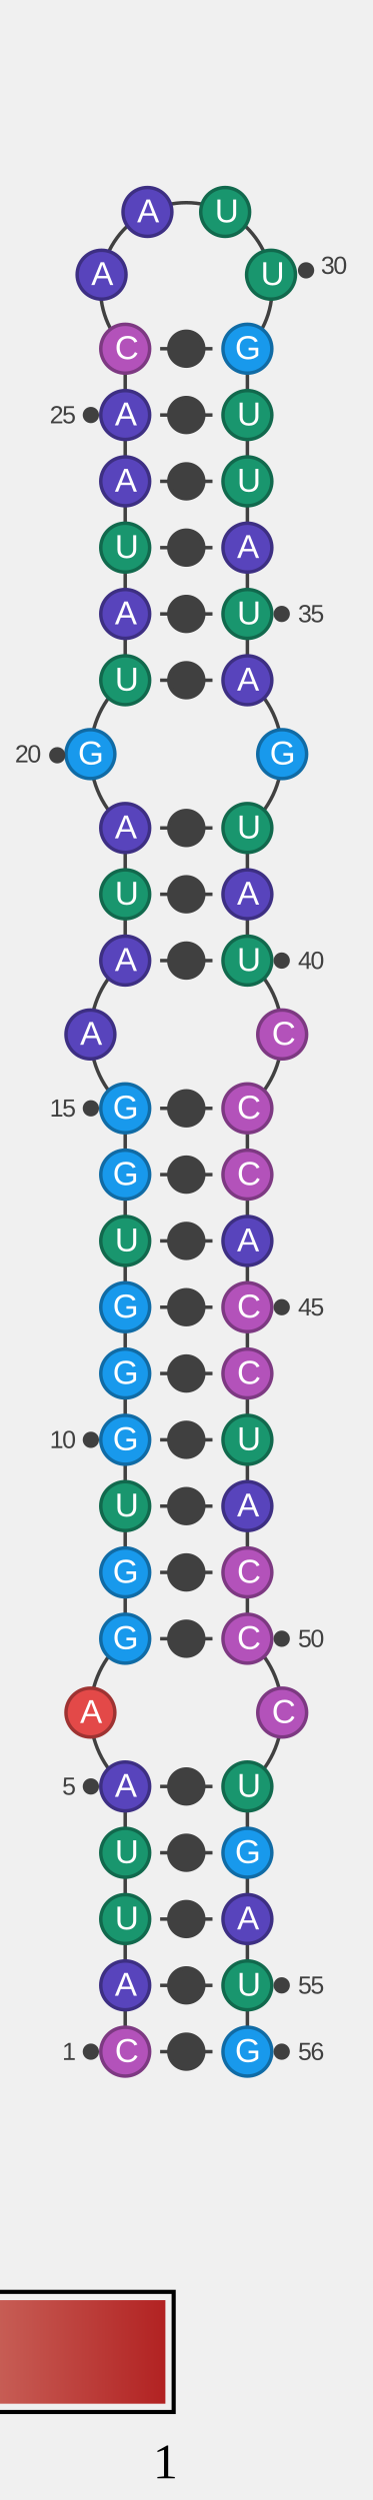
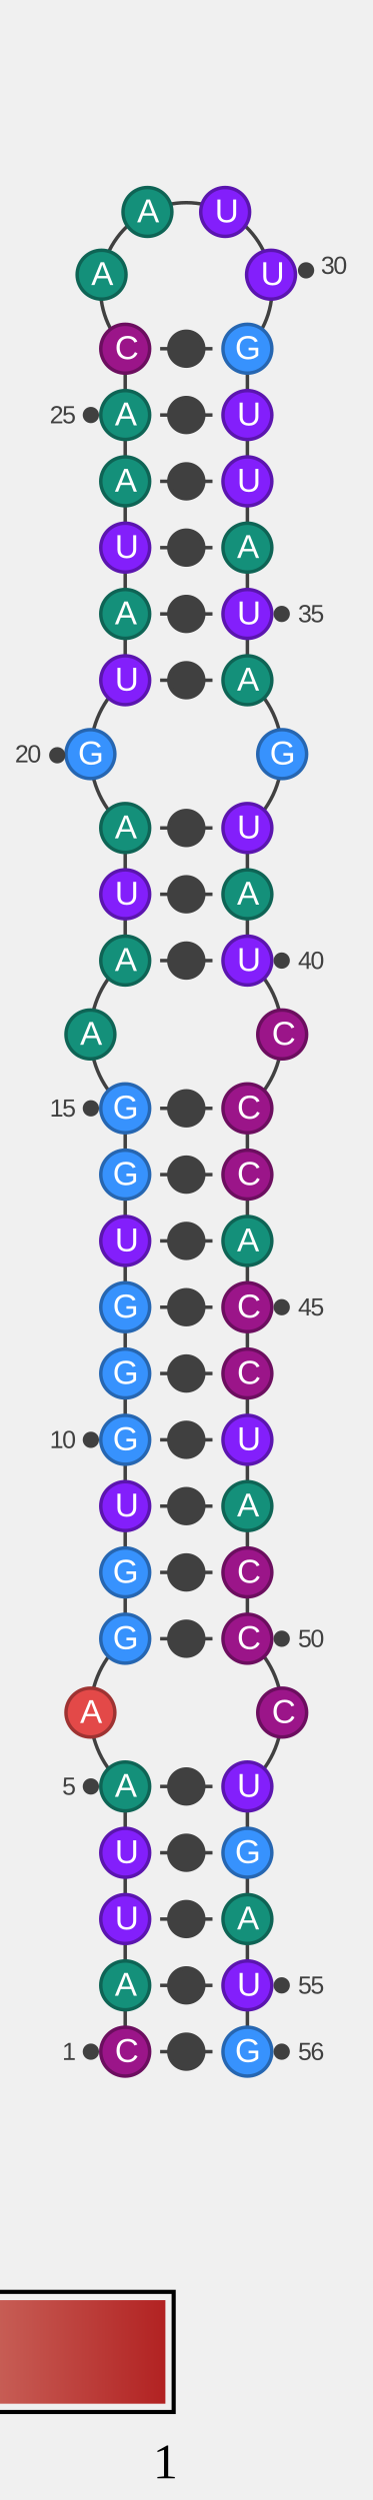
<svg xmlns="http://www.w3.org/2000/svg" width="89.905" height="603.215" viewBox="0 0 89.905 603.215">
  <path d="M 30.211 431.222 A 23.135 23.135 180 0 1 21.817 413.392" stroke="#404040" stroke-width="0.842" fill="none" />
  <path d="M 21.817 413.392 A 23.135 23.135 129.582 0 1 30.211 395.561" stroke="#404040" stroke-width="0.842" fill="none" />
  <path d="M 59.693 395.561 A 23.135 23.135 50.418 0 1 68.087 413.392" stroke="#404040" stroke-width="0.842" fill="none" />
  <path d="M 68.087 413.392 A 23.135 23.135 309.582 0 1 59.693 431.222" stroke="#404040" stroke-width="0.842" fill="none" />
  <g>
    <circle cx="21.817" cy="413.392" r="5.896" stroke="#9e3332" stroke-width="0.842" fill="#e34948" />
    <text x="19.317" y="415.892" style="fill:#ffffff;font-family:Arial;font-size:8;">A</text>
  </g>
  <g>
-     <circle cx="68.087" cy="413.392" r="5.896" stroke="#7d3982" stroke-width="0.842" fill="#b352ba" />
+     <circle cx="68.087" cy="413.392" r="5.896" stroke="#6c0e5f" stroke-width="0.842" fill="#9b1589" />
    <text x="65.587" y="415.892" style="fill:#ffffff;font-family:Arial;font-size:8;">C</text>
  </g>
  <path d="M 30.211 267.525 A 23.135 23.135 180 0 1 21.817 249.695" stroke="#404040" stroke-width="0.842" fill="none" />
  <path d="M 21.817 249.695 A 23.135 23.135 129.582 0 1 30.211 231.864" stroke="#404040" stroke-width="0.842" fill="none" />
  <path d="M 59.693 231.864 A 23.135 23.135 50.418 0 1 68.087 249.695" stroke="#404040" stroke-width="0.842" fill="none" />
  <path d="M 68.087 249.695 A 23.135 23.135 309.582 0 1 59.693 267.525" stroke="#404040" stroke-width="0.842" fill="none" />
  <g>
-     <circle cx="21.817" cy="249.695" r="5.896" stroke="#3d2f83" stroke-width="0.842" fill="#5844bc" />
+     <circle cx="21.817" cy="249.695" r="5.896" stroke="#0e6455" stroke-width="0.842" fill="#14907a" />
    <text x="19.317" y="252.195" style="fill:#ffffff;font-family:Arial;font-size:8;">A</text>
  </g>
  <g>
-     <circle cx="68.087" cy="249.695" r="5.896" stroke="#7d3982" stroke-width="0.842" fill="#b352ba" />
+     <circle cx="68.087" cy="249.695" r="5.896" stroke="#6c0e5f" stroke-width="0.842" fill="#9b1589" />
    <text x="65.587" y="252.195" style="fill:#ffffff;font-family:Arial;font-size:8;">C</text>
  </g>
  <path d="M 30.211 199.855 A 23.135 23.135 180 0 1 21.817 182.025" stroke="#404040" stroke-width="0.842" fill="none" />
  <path d="M 21.817 182.025 A 23.135 23.135 129.582 0 1 30.211 164.194" stroke="#404040" stroke-width="0.842" fill="none" />
  <path d="M 59.693 164.194 A 23.135 23.135 50.418 0 1 68.087 182.025" stroke="#404040" stroke-width="0.842" fill="none" />
  <path d="M 68.087 182.025 A 23.135 23.135 309.582 0 1 59.693 199.855" stroke="#404040" stroke-width="0.842" fill="none" />
  <g>
-     <circle cx="21.817" cy="182.025" r="5.896" stroke="#106ba5" stroke-width="0.842" fill="#1899ec" />
+     <circle cx="21.817" cy="182.025" r="5.896" stroke="#2666b1" stroke-width="0.842" fill="#3792fd" />
    <text x="18.817" y="184.525" style="fill:#ffffff;font-family:Arial;font-size:8;">G</text>
  </g>
  <g>
    <text x="6.603" y="184.025" style="fill:#404040;font-family:Arial;font-size:6;">0</text>
  </g>
  <g>
    <text x="3.603" y="184.025" style="fill:#404040;font-family:Arial;font-size:6;">2</text>
  </g>
  <g>
    <circle cx="13.815" cy="182.305" r="1.965" stroke-width="0.0" fill="#404040" />
  </g>
  <g>
-     <circle cx="68.087" cy="182.025" r="5.896" stroke="#106ba5" stroke-width="0.842" fill="#1899ec" />
+     <circle cx="68.087" cy="182.025" r="5.896" stroke="#2666b1" stroke-width="0.842" fill="#3792fd" />
    <text x="65.087" y="184.525" style="fill:#ffffff;font-family:Arial;font-size:8;">G</text>
  </g>
  <path d="M 30.211 84.172 A 20.709 20.709 170.771 0 1 24.511 66.304" stroke="#404040" stroke-width="0.842" fill="none" />
  <path d="M 24.511 66.304 A 20.709 20.709 170.771 0 1 35.575 51.161" stroke="#404040" stroke-width="0.842" fill="none" />
  <path d="M 35.575 51.161 A 20.709 20.709 116.924 0 1 54.33 51.161" stroke="#404040" stroke-width="0.842" fill="none" />
  <path d="M 54.33 51.161 A 20.709 20.709 63.076 0 1 65.394 66.304" stroke="#404040" stroke-width="0.842" fill="none" />
  <path d="M 65.394 66.304 A 20.709 20.709 9.229 0 1 59.693 84.172" stroke="#404040" stroke-width="0.842" fill="none" />
  <g>
-     <circle cx="24.511" cy="66.304" r="5.896" stroke="#3d2f83" stroke-width="0.842" fill="#5844bc" />
+     <circle cx="24.511" cy="66.304" r="5.896" stroke="#0e6455" stroke-width="0.842" fill="#14907a" />
    <text x="22.011" y="68.804" style="fill:#ffffff;font-family:Arial;font-size:8;">A</text>
  </g>
  <g>
-     <circle cx="35.575" cy="51.161" r="5.896" stroke="#3d2f83" stroke-width="0.842" fill="#5844bc" />
+     <circle cx="35.575" cy="51.161" r="5.896" stroke="#0e6455" stroke-width="0.842" fill="#14907a" />
    <text x="33.075" y="53.661" style="fill:#ffffff;font-family:Arial;font-size:8;">A</text>
  </g>
  <g>
-     <circle cx="54.33" cy="51.161" r="5.896" stroke="#11694d" stroke-width="0.842" fill="#19966e" />
+     <circle cx="54.33" cy="51.161" r="5.896" stroke="#5b15af" stroke-width="0.842" fill="#831ffb" />
    <text x="51.83" y="53.661" style="fill:#ffffff;font-family:Arial;font-size:8;">U</text>
  </g>
  <g>
-     <circle cx="65.394" cy="66.304" r="5.896" stroke="#11694d" stroke-width="0.842" fill="#19966e" />
+     <circle cx="65.394" cy="66.304" r="5.896" stroke="#5b15af" stroke-width="0.842" fill="#831ffb" />
    <text x="62.894" y="68.804" style="fill:#ffffff;font-family:Arial;font-size:8;">U</text>
  </g>
  <g>
    <text x="77.43" y="66.105" style="fill:#404040;font-family:Arial;font-size:6;">3</text>
  </g>
  <g>
    <text x="80.43" y="66.105" style="fill:#404040;font-family:Arial;font-size:6;">0</text>
  </g>
  <g>
    <circle cx="73.85" cy="65.257" r="1.965" stroke-width="0.0" fill="#404040" />
  </g>
  <line x1="30.211" y1="489.344" x2="30.211" y2="485.132" stroke="#404040" stroke-width="0.842" />
  <line x1="30.211" y1="473.339" x2="30.211" y2="469.128" stroke="#404040" stroke-width="0.842" />
  <line x1="30.211" y1="457.335" x2="30.211" y2="453.123" stroke="#404040" stroke-width="0.842" />
  <line x1="30.211" y1="441.33" x2="30.211" y2="437.118" stroke="#404040" stroke-width="0.842" />
  <line x1="59.693" y1="437.118" x2="59.693" y2="441.33" stroke="#404040" stroke-width="0.842" />
  <line x1="59.693" y1="453.123" x2="59.693" y2="457.335" stroke="#404040" stroke-width="0.842" />
  <line x1="59.693" y1="469.128" x2="59.693" y2="473.339" stroke="#404040" stroke-width="0.842" />
  <line x1="59.693" y1="485.132" x2="59.693" y2="489.344" stroke="#404040" stroke-width="0.842" />
  <line x1="38.635" y1="495.24" x2="40.741" y2="495.24" stroke="#404040" stroke-width="0.842" />
  <circle cx="44.952" cy="495.24" r="4.212" stroke="#404040" stroke-width="0.842" fill="#404040" />
  <line x1="49.164" y1="495.24" x2="51.27" y2="495.24" stroke="#404040" stroke-width="0.842" />
  <g>
-     <circle cx="30.211" cy="495.24" r="5.896" stroke="#7d3982" stroke-width="0.842" fill="#b352ba" />
+     <circle cx="30.211" cy="495.24" r="5.896" stroke="#6c0e5f" stroke-width="0.842" fill="#9b1589" />
    <text x="27.711" y="497.74" style="fill:#ffffff;font-family:Arial;font-size:8;">C</text>
  </g>
  <g>
    <text x="14.997" y="497.24" style="fill:#404040;font-family:Arial;font-size:6;">1</text>
  </g>
  <g>
    <circle cx="21.928" cy="495.24" r="1.965" stroke-width="0.0" fill="#404040" />
  </g>
  <g>
-     <circle cx="59.693" cy="495.24" r="5.896" stroke="#106ba5" stroke-width="0.842" fill="#1899ec" />
+     <circle cx="59.693" cy="495.24" r="5.896" stroke="#2666b1" stroke-width="0.842" fill="#3792fd" />
    <text x="56.693" y="497.74" style="fill:#ffffff;font-family:Arial;font-size:8;">G</text>
  </g>
  <g>
    <text x="71.907" y="497.24" style="fill:#404040;font-family:Arial;font-size:6;">5</text>
  </g>
  <g>
    <text x="74.907" y="497.24" style="fill:#404040;font-family:Arial;font-size:6;">6</text>
  </g>
  <g>
    <circle cx="67.976" cy="495.24" r="1.965" stroke-width="0.0" fill="#404040" />
  </g>
  <line x1="38.635" y1="479.236" x2="40.741" y2="479.236" stroke="#404040" stroke-width="0.842" />
  <circle cx="44.952" cy="479.236" r="4.212" stroke="#404040" stroke-width="0.842" fill="#404040" />
  <line x1="49.164" y1="479.236" x2="51.27" y2="479.236" stroke="#404040" stroke-width="0.842" />
  <g>
-     <circle cx="30.211" cy="479.236" r="5.896" stroke="#3d2f83" stroke-width="0.842" fill="#5844bc" />
+     <circle cx="30.211" cy="479.236" r="5.896" stroke="#0e6455" stroke-width="0.842" fill="#14907a" />
    <text x="27.711" y="481.736" style="fill:#ffffff;font-family:Arial;font-size:8;">A</text>
  </g>
  <g>
-     <circle cx="59.693" cy="479.236" r="5.896" stroke="#11694d" stroke-width="0.842" fill="#19966e" />
+     <circle cx="59.693" cy="479.236" r="5.896" stroke="#5b15af" stroke-width="0.842" fill="#831ffb" />
    <text x="57.193" y="481.736" style="fill:#ffffff;font-family:Arial;font-size:8;">U</text>
  </g>
  <g>
    <text x="71.907" y="481.236" style="fill:#404040;font-family:Arial;font-size:6;">5</text>
  </g>
  <g>
    <text x="74.907" y="481.236" style="fill:#404040;font-family:Arial;font-size:6;">5</text>
  </g>
  <g>
    <circle cx="67.976" cy="479.236" r="1.965" stroke-width="0.0" fill="#404040" />
  </g>
  <line x1="38.635" y1="463.231" x2="40.741" y2="463.231" stroke="#404040" stroke-width="0.842" />
  <circle cx="44.952" cy="463.231" r="4.212" stroke="#404040" stroke-width="0.842" fill="#404040" />
  <line x1="49.164" y1="463.231" x2="51.27" y2="463.231" stroke="#404040" stroke-width="0.842" />
  <g>
-     <circle cx="30.211" cy="463.231" r="5.896" stroke="#11694d" stroke-width="0.842" fill="#19966e" />
+     <circle cx="30.211" cy="463.231" r="5.896" stroke="#5b15af" stroke-width="0.842" fill="#831ffb" />
    <text x="27.711" y="465.731" style="fill:#ffffff;font-family:Arial;font-size:8;">U</text>
  </g>
  <g>
-     <circle cx="59.693" cy="463.231" r="5.896" stroke="#3d2f83" stroke-width="0.842" fill="#5844bc" />
+     <circle cx="59.693" cy="463.231" r="5.896" stroke="#0e6455" stroke-width="0.842" fill="#14907a" />
    <text x="57.193" y="465.731" style="fill:#ffffff;font-family:Arial;font-size:8;">A</text>
  </g>
  <line x1="38.635" y1="447.227" x2="40.741" y2="447.227" stroke="#404040" stroke-width="0.842" />
  <circle cx="44.952" cy="447.227" r="4.212" stroke="#404040" stroke-width="0.842" fill="#404040" />
  <line x1="49.164" y1="447.227" x2="51.27" y2="447.227" stroke="#404040" stroke-width="0.842" />
  <g>
-     <circle cx="30.211" cy="447.227" r="5.896" stroke="#11694d" stroke-width="0.842" fill="#19966e" />
+     <circle cx="30.211" cy="447.227" r="5.896" stroke="#5b15af" stroke-width="0.842" fill="#831ffb" />
    <text x="27.711" y="449.727" style="fill:#ffffff;font-family:Arial;font-size:8;">U</text>
  </g>
  <g>
-     <circle cx="59.693" cy="447.227" r="5.896" stroke="#106ba5" stroke-width="0.842" fill="#1899ec" />
+     <circle cx="59.693" cy="447.227" r="5.896" stroke="#2666b1" stroke-width="0.842" fill="#3792fd" />
    <text x="56.693" y="449.727" style="fill:#ffffff;font-family:Arial;font-size:8;">G</text>
  </g>
  <line x1="38.635" y1="431.222" x2="40.741" y2="431.222" stroke="#404040" stroke-width="0.842" />
  <circle cx="44.952" cy="431.222" r="4.212" stroke="#404040" stroke-width="0.842" fill="#404040" />
  <line x1="49.164" y1="431.222" x2="51.27" y2="431.222" stroke="#404040" stroke-width="0.842" />
  <g>
-     <circle cx="30.211" cy="431.222" r="5.896" stroke="#3d2f83" stroke-width="0.842" fill="#5844bc" />
+     <circle cx="30.211" cy="431.222" r="5.896" stroke="#0e6455" stroke-width="0.842" fill="#14907a" />
    <text x="27.711" y="433.722" style="fill:#ffffff;font-family:Arial;font-size:8;">A</text>
  </g>
  <g>
    <text x="14.997" y="433.222" style="fill:#404040;font-family:Arial;font-size:6;">5</text>
  </g>
  <g>
    <circle cx="21.928" cy="431.222" r="1.965" stroke-width="0.0" fill="#404040" />
  </g>
  <g>
-     <circle cx="59.693" cy="431.222" r="5.896" stroke="#11694d" stroke-width="0.842" fill="#19966e" />
+     <circle cx="59.693" cy="431.222" r="5.896" stroke="#5b15af" stroke-width="0.842" fill="#831ffb" />
    <text x="57.193" y="433.722" style="fill:#ffffff;font-family:Arial;font-size:8;">U</text>
  </g>
  <line x1="30.211" y1="389.665" x2="30.211" y2="385.453" stroke="#404040" stroke-width="0.842" />
  <line x1="30.211" y1="373.66" x2="30.211" y2="369.449" stroke="#404040" stroke-width="0.842" />
  <line x1="30.211" y1="357.656" x2="30.211" y2="353.444" stroke="#404040" stroke-width="0.842" />
  <line x1="30.211" y1="341.651" x2="30.211" y2="337.439" stroke="#404040" stroke-width="0.842" />
  <line x1="30.211" y1="325.647" x2="30.211" y2="321.435" stroke="#404040" stroke-width="0.842" />
  <line x1="30.211" y1="309.642" x2="30.211" y2="305.43" stroke="#404040" stroke-width="0.842" />
  <line x1="30.211" y1="293.638" x2="30.211" y2="289.426" stroke="#404040" stroke-width="0.842" />
  <line x1="30.211" y1="277.633" x2="30.211" y2="273.421" stroke="#404040" stroke-width="0.842" />
  <line x1="59.693" y1="273.421" x2="59.693" y2="277.633" stroke="#404040" stroke-width="0.842" />
  <line x1="59.693" y1="289.426" x2="59.693" y2="293.638" stroke="#404040" stroke-width="0.842" />
  <line x1="59.693" y1="305.43" x2="59.693" y2="309.642" stroke="#404040" stroke-width="0.842" />
  <line x1="59.693" y1="321.435" x2="59.693" y2="325.647" stroke="#404040" stroke-width="0.842" />
  <line x1="59.693" y1="337.439" x2="59.693" y2="341.651" stroke="#404040" stroke-width="0.842" />
  <line x1="59.693" y1="353.444" x2="59.693" y2="357.656" stroke="#404040" stroke-width="0.842" />
  <line x1="59.693" y1="369.449" x2="59.693" y2="373.66" stroke="#404040" stroke-width="0.842" />
  <line x1="59.693" y1="385.453" x2="59.693" y2="389.665" stroke="#404040" stroke-width="0.842" />
  <line x1="38.635" y1="395.561" x2="40.741" y2="395.561" stroke="#404040" stroke-width="0.842" />
  <circle cx="44.952" cy="395.561" r="4.212" stroke="#404040" stroke-width="0.842" fill="#404040" />
  <line x1="49.164" y1="395.561" x2="51.27" y2="395.561" stroke="#404040" stroke-width="0.842" />
  <g>
-     <circle cx="30.211" cy="395.561" r="5.896" stroke="#106ba5" stroke-width="0.842" fill="#1899ec" />
+     <circle cx="30.211" cy="395.561" r="5.896" stroke="#2666b1" stroke-width="0.842" fill="#3792fd" />
    <text x="27.211" y="398.061" style="fill:#ffffff;font-family:Arial;font-size:8;">G</text>
  </g>
  <g>
-     <circle cx="59.693" cy="395.561" r="5.896" stroke="#7d3982" stroke-width="0.842" fill="#b352ba" />
+     <circle cx="59.693" cy="395.561" r="5.896" stroke="#6c0e5f" stroke-width="0.842" fill="#9b1589" />
    <text x="57.193" y="398.061" style="fill:#ffffff;font-family:Arial;font-size:8;">C</text>
  </g>
  <g>
    <text x="71.907" y="397.561" style="fill:#404040;font-family:Arial;font-size:6;">5</text>
  </g>
  <g>
    <text x="74.907" y="397.561" style="fill:#404040;font-family:Arial;font-size:6;">0</text>
  </g>
  <g>
    <circle cx="67.976" cy="395.561" r="1.965" stroke-width="0.0" fill="#404040" />
  </g>
  <line x1="38.635" y1="379.557" x2="40.741" y2="379.557" stroke="#404040" stroke-width="0.842" />
  <circle cx="44.952" cy="379.557" r="4.212" stroke="#404040" stroke-width="0.842" fill="#404040" />
  <line x1="49.164" y1="379.557" x2="51.27" y2="379.557" stroke="#404040" stroke-width="0.842" />
  <g>
-     <circle cx="30.211" cy="379.557" r="5.896" stroke="#106ba5" stroke-width="0.842" fill="#1899ec" />
+     <circle cx="30.211" cy="379.557" r="5.896" stroke="#2666b1" stroke-width="0.842" fill="#3792fd" />
    <text x="27.211" y="382.057" style="fill:#ffffff;font-family:Arial;font-size:8;">G</text>
  </g>
  <g>
-     <circle cx="59.693" cy="379.557" r="5.896" stroke="#7d3982" stroke-width="0.842" fill="#b352ba" />
+     <circle cx="59.693" cy="379.557" r="5.896" stroke="#6c0e5f" stroke-width="0.842" fill="#9b1589" />
    <text x="57.193" y="382.057" style="fill:#ffffff;font-family:Arial;font-size:8;">C</text>
  </g>
  <line x1="38.635" y1="363.552" x2="40.741" y2="363.552" stroke="#404040" stroke-width="0.842" />
  <circle cx="44.952" cy="363.552" r="4.212" stroke="#404040" stroke-width="0.842" fill="#404040" />
  <line x1="49.164" y1="363.552" x2="51.27" y2="363.552" stroke="#404040" stroke-width="0.842" />
  <g>
-     <circle cx="30.211" cy="363.552" r="5.896" stroke="#11694d" stroke-width="0.842" fill="#19966e" />
+     <circle cx="30.211" cy="363.552" r="5.896" stroke="#5b15af" stroke-width="0.842" fill="#831ffb" />
    <text x="27.711" y="366.052" style="fill:#ffffff;font-family:Arial;font-size:8;">U</text>
  </g>
  <g>
-     <circle cx="59.693" cy="363.552" r="5.896" stroke="#3d2f83" stroke-width="0.842" fill="#5844bc" />
+     <circle cx="59.693" cy="363.552" r="5.896" stroke="#0e6455" stroke-width="0.842" fill="#14907a" />
    <text x="57.193" y="366.052" style="fill:#ffffff;font-family:Arial;font-size:8;">A</text>
  </g>
  <line x1="38.635" y1="347.548" x2="40.741" y2="347.548" stroke="#404040" stroke-width="0.842" />
  <circle cx="44.952" cy="347.548" r="4.212" stroke="#404040" stroke-width="0.842" fill="#404040" />
  <line x1="49.164" y1="347.548" x2="51.27" y2="347.548" stroke="#404040" stroke-width="0.842" />
  <g>
-     <circle cx="30.211" cy="347.548" r="5.896" stroke="#106ba5" stroke-width="0.842" fill="#1899ec" />
+     <circle cx="30.211" cy="347.548" r="5.896" stroke="#2666b1" stroke-width="0.842" fill="#3792fd" />
    <text x="27.211" y="350.048" style="fill:#ffffff;font-family:Arial;font-size:8;">G</text>
  </g>
  <g>
    <text x="14.997" y="349.548" style="fill:#404040;font-family:Arial;font-size:6;">0</text>
  </g>
  <g>
    <text x="11.997" y="349.548" style="fill:#404040;font-family:Arial;font-size:6;">1</text>
  </g>
  <g>
    <circle cx="21.928" cy="347.548" r="1.965" stroke-width="0.0" fill="#404040" />
  </g>
  <g>
-     <circle cx="59.693" cy="347.548" r="5.896" stroke="#11694d" stroke-width="0.842" fill="#19966e" />
+     <circle cx="59.693" cy="347.548" r="5.896" stroke="#5b15af" stroke-width="0.842" fill="#831ffb" />
    <text x="57.193" y="350.048" style="fill:#ffffff;font-family:Arial;font-size:8;">U</text>
  </g>
  <line x1="38.635" y1="331.543" x2="40.741" y2="331.543" stroke="#404040" stroke-width="0.842" />
  <circle cx="44.952" cy="331.543" r="4.212" stroke="#404040" stroke-width="0.842" fill="#404040" />
  <line x1="49.164" y1="331.543" x2="51.27" y2="331.543" stroke="#404040" stroke-width="0.842" />
  <g>
-     <circle cx="30.211" cy="331.543" r="5.896" stroke="#106ba5" stroke-width="0.842" fill="#1899ec" />
+     <circle cx="30.211" cy="331.543" r="5.896" stroke="#2666b1" stroke-width="0.842" fill="#3792fd" />
    <text x="27.211" y="334.043" style="fill:#ffffff;font-family:Arial;font-size:8;">G</text>
  </g>
  <g>
-     <circle cx="59.693" cy="331.543" r="5.896" stroke="#7d3982" stroke-width="0.842" fill="#b352ba" />
+     <circle cx="59.693" cy="331.543" r="5.896" stroke="#6c0e5f" stroke-width="0.842" fill="#9b1589" />
    <text x="57.193" y="334.043" style="fill:#ffffff;font-family:Arial;font-size:8;">C</text>
  </g>
  <line x1="38.635" y1="315.539" x2="40.741" y2="315.539" stroke="#404040" stroke-width="0.842" />
  <circle cx="44.952" cy="315.539" r="4.212" stroke="#404040" stroke-width="0.842" fill="#404040" />
  <line x1="49.164" y1="315.539" x2="51.27" y2="315.539" stroke="#404040" stroke-width="0.842" />
  <g>
-     <circle cx="30.211" cy="315.539" r="5.896" stroke="#106ba5" stroke-width="0.842" fill="#1899ec" />
+     <circle cx="30.211" cy="315.539" r="5.896" stroke="#2666b1" stroke-width="0.842" fill="#3792fd" />
    <text x="27.211" y="318.039" style="fill:#ffffff;font-family:Arial;font-size:8;">G</text>
  </g>
  <g>
-     <circle cx="59.693" cy="315.539" r="5.896" stroke="#7d3982" stroke-width="0.842" fill="#b352ba" />
+     <circle cx="59.693" cy="315.539" r="5.896" stroke="#6c0e5f" stroke-width="0.842" fill="#9b1589" />
    <text x="57.193" y="318.039" style="fill:#ffffff;font-family:Arial;font-size:8;">C</text>
  </g>
  <g>
    <text x="71.907" y="317.539" style="fill:#404040;font-family:Arial;font-size:6;">4</text>
  </g>
  <g>
    <text x="74.907" y="317.539" style="fill:#404040;font-family:Arial;font-size:6;">5</text>
  </g>
  <g>
    <circle cx="67.976" cy="315.539" r="1.965" stroke-width="0.0" fill="#404040" />
  </g>
  <line x1="38.635" y1="299.534" x2="40.741" y2="299.534" stroke="#404040" stroke-width="0.842" />
  <circle cx="44.952" cy="299.534" r="4.212" stroke="#404040" stroke-width="0.842" fill="#404040" />
  <line x1="49.164" y1="299.534" x2="51.27" y2="299.534" stroke="#404040" stroke-width="0.842" />
  <g>
-     <circle cx="30.211" cy="299.534" r="5.896" stroke="#11694d" stroke-width="0.842" fill="#19966e" />
+     <circle cx="30.211" cy="299.534" r="5.896" stroke="#5b15af" stroke-width="0.842" fill="#831ffb" />
    <text x="27.711" y="302.034" style="fill:#ffffff;font-family:Arial;font-size:8;">U</text>
  </g>
  <g>
-     <circle cx="59.693" cy="299.534" r="5.896" stroke="#3d2f83" stroke-width="0.842" fill="#5844bc" />
+     <circle cx="59.693" cy="299.534" r="5.896" stroke="#0e6455" stroke-width="0.842" fill="#14907a" />
    <text x="57.193" y="302.034" style="fill:#ffffff;font-family:Arial;font-size:8;">A</text>
  </g>
  <line x1="38.635" y1="283.529" x2="40.741" y2="283.529" stroke="#404040" stroke-width="0.842" />
  <circle cx="44.952" cy="283.529" r="4.212" stroke="#404040" stroke-width="0.842" fill="#404040" />
  <line x1="49.164" y1="283.529" x2="51.27" y2="283.529" stroke="#404040" stroke-width="0.842" />
  <g>
-     <circle cx="30.211" cy="283.529" r="5.896" stroke="#106ba5" stroke-width="0.842" fill="#1899ec" />
+     <circle cx="30.211" cy="283.529" r="5.896" stroke="#2666b1" stroke-width="0.842" fill="#3792fd" />
    <text x="27.211" y="286.029" style="fill:#ffffff;font-family:Arial;font-size:8;">G</text>
  </g>
  <g>
-     <circle cx="59.693" cy="283.529" r="5.896" stroke="#7d3982" stroke-width="0.842" fill="#b352ba" />
+     <circle cx="59.693" cy="283.529" r="5.896" stroke="#6c0e5f" stroke-width="0.842" fill="#9b1589" />
    <text x="57.193" y="286.029" style="fill:#ffffff;font-family:Arial;font-size:8;">C</text>
  </g>
  <line x1="38.635" y1="267.525" x2="40.741" y2="267.525" stroke="#404040" stroke-width="0.842" />
  <circle cx="44.952" cy="267.525" r="4.212" stroke="#404040" stroke-width="0.842" fill="#404040" />
  <line x1="49.164" y1="267.525" x2="51.27" y2="267.525" stroke="#404040" stroke-width="0.842" />
  <g>
-     <circle cx="30.211" cy="267.525" r="5.896" stroke="#106ba5" stroke-width="0.842" fill="#1899ec" />
+     <circle cx="30.211" cy="267.525" r="5.896" stroke="#2666b1" stroke-width="0.842" fill="#3792fd" />
    <text x="27.211" y="270.025" style="fill:#ffffff;font-family:Arial;font-size:8;">G</text>
  </g>
  <g>
    <text x="14.997" y="269.525" style="fill:#404040;font-family:Arial;font-size:6;">5</text>
  </g>
  <g>
    <text x="11.997" y="269.525" style="fill:#404040;font-family:Arial;font-size:6;">1</text>
  </g>
  <g>
    <circle cx="21.928" cy="267.525" r="1.965" stroke-width="0.0" fill="#404040" />
  </g>
  <g>
-     <circle cx="59.693" cy="267.525" r="5.896" stroke="#7d3982" stroke-width="0.842" fill="#b352ba" />
+     <circle cx="59.693" cy="267.525" r="5.896" stroke="#6c0e5f" stroke-width="0.842" fill="#9b1589" />
    <text x="57.193" y="270.025" style="fill:#ffffff;font-family:Arial;font-size:8;">C</text>
  </g>
  <line x1="30.211" y1="225.968" x2="30.211" y2="221.756" stroke="#404040" stroke-width="0.842" />
  <line x1="30.211" y1="209.963" x2="30.211" y2="205.751" stroke="#404040" stroke-width="0.842" />
  <line x1="59.693" y1="205.751" x2="59.693" y2="209.963" stroke="#404040" stroke-width="0.842" />
  <line x1="59.693" y1="221.756" x2="59.693" y2="225.968" stroke="#404040" stroke-width="0.842" />
  <line x1="38.635" y1="231.864" x2="40.741" y2="231.864" stroke="#404040" stroke-width="0.842" />
  <circle cx="44.952" cy="231.864" r="4.212" stroke="#404040" stroke-width="0.842" fill="#404040" />
  <line x1="49.164" y1="231.864" x2="51.27" y2="231.864" stroke="#404040" stroke-width="0.842" />
  <g>
-     <circle cx="30.211" cy="231.864" r="5.896" stroke="#3d2f83" stroke-width="0.842" fill="#5844bc" />
+     <circle cx="30.211" cy="231.864" r="5.896" stroke="#0e6455" stroke-width="0.842" fill="#14907a" />
    <text x="27.711" y="234.364" style="fill:#ffffff;font-family:Arial;font-size:8;">A</text>
  </g>
  <g>
-     <circle cx="59.693" cy="231.864" r="5.896" stroke="#11694d" stroke-width="0.842" fill="#19966e" />
+     <circle cx="59.693" cy="231.864" r="5.896" stroke="#5b15af" stroke-width="0.842" fill="#831ffb" />
    <text x="57.193" y="234.364" style="fill:#ffffff;font-family:Arial;font-size:8;">U</text>
  </g>
  <g>
    <text x="71.907" y="233.864" style="fill:#404040;font-family:Arial;font-size:6;">4</text>
  </g>
  <g>
    <text x="74.907" y="233.864" style="fill:#404040;font-family:Arial;font-size:6;">0</text>
  </g>
  <g>
    <circle cx="67.976" cy="231.864" r="1.965" stroke-width="0.0" fill="#404040" />
  </g>
  <line x1="38.635" y1="215.86" x2="40.741" y2="215.86" stroke="#404040" stroke-width="0.842" />
  <circle cx="44.952" cy="215.86" r="4.212" stroke="#404040" stroke-width="0.842" fill="#404040" />
  <line x1="49.164" y1="215.86" x2="51.27" y2="215.86" stroke="#404040" stroke-width="0.842" />
  <g>
-     <circle cx="30.211" cy="215.86" r="5.896" stroke="#11694d" stroke-width="0.842" fill="#19966e" />
+     <circle cx="30.211" cy="215.86" r="5.896" stroke="#5b15af" stroke-width="0.842" fill="#831ffb" />
    <text x="27.711" y="218.36" style="fill:#ffffff;font-family:Arial;font-size:8;">U</text>
  </g>
  <g>
-     <circle cx="59.693" cy="215.86" r="5.896" stroke="#3d2f83" stroke-width="0.842" fill="#5844bc" />
+     <circle cx="59.693" cy="215.86" r="5.896" stroke="#0e6455" stroke-width="0.842" fill="#14907a" />
    <text x="57.193" y="218.36" style="fill:#ffffff;font-family:Arial;font-size:8;">A</text>
  </g>
  <line x1="38.635" y1="199.855" x2="40.741" y2="199.855" stroke="#404040" stroke-width="0.842" />
  <circle cx="44.952" cy="199.855" r="4.212" stroke="#404040" stroke-width="0.842" fill="#404040" />
  <line x1="49.164" y1="199.855" x2="51.27" y2="199.855" stroke="#404040" stroke-width="0.842" />
  <g>
-     <circle cx="30.211" cy="199.855" r="5.896" stroke="#3d2f83" stroke-width="0.842" fill="#5844bc" />
+     <circle cx="30.211" cy="199.855" r="5.896" stroke="#0e6455" stroke-width="0.842" fill="#14907a" />
    <text x="27.711" y="202.355" style="fill:#ffffff;font-family:Arial;font-size:8;">A</text>
  </g>
  <g>
-     <circle cx="59.693" cy="199.855" r="5.896" stroke="#11694d" stroke-width="0.842" fill="#19966e" />
+     <circle cx="59.693" cy="199.855" r="5.896" stroke="#5b15af" stroke-width="0.842" fill="#831ffb" />
    <text x="57.193" y="202.355" style="fill:#ffffff;font-family:Arial;font-size:8;">U</text>
  </g>
  <line x1="30.211" y1="158.298" x2="30.211" y2="154.086" stroke="#404040" stroke-width="0.842" />
  <line x1="30.211" y1="142.293" x2="30.211" y2="138.082" stroke="#404040" stroke-width="0.842" />
  <line x1="30.211" y1="126.289" x2="30.211" y2="122.077" stroke="#404040" stroke-width="0.842" />
  <line x1="30.211" y1="110.284" x2="30.211" y2="106.072" stroke="#404040" stroke-width="0.842" />
  <line x1="30.211" y1="94.28" x2="30.211" y2="90.068" stroke="#404040" stroke-width="0.842" />
  <line x1="59.693" y1="90.068" x2="59.693" y2="94.28" stroke="#404040" stroke-width="0.842" />
  <line x1="59.693" y1="106.072" x2="59.693" y2="110.284" stroke="#404040" stroke-width="0.842" />
  <line x1="59.693" y1="122.077" x2="59.693" y2="126.289" stroke="#404040" stroke-width="0.842" />
  <line x1="59.693" y1="138.082" x2="59.693" y2="142.293" stroke="#404040" stroke-width="0.842" />
  <line x1="59.693" y1="154.086" x2="59.693" y2="158.298" stroke="#404040" stroke-width="0.842" />
  <line x1="38.635" y1="164.194" x2="40.741" y2="164.194" stroke="#404040" stroke-width="0.842" />
  <circle cx="44.952" cy="164.194" r="4.212" stroke="#404040" stroke-width="0.842" fill="#404040" />
  <line x1="49.164" y1="164.194" x2="51.27" y2="164.194" stroke="#404040" stroke-width="0.842" />
  <g>
-     <circle cx="30.211" cy="164.194" r="5.896" stroke="#11694d" stroke-width="0.842" fill="#19966e" />
+     <circle cx="30.211" cy="164.194" r="5.896" stroke="#5b15af" stroke-width="0.842" fill="#831ffb" />
    <text x="27.711" y="166.694" style="fill:#ffffff;font-family:Arial;font-size:8;">U</text>
  </g>
  <g>
-     <circle cx="59.693" cy="164.194" r="5.896" stroke="#3d2f83" stroke-width="0.842" fill="#5844bc" />
+     <circle cx="59.693" cy="164.194" r="5.896" stroke="#0e6455" stroke-width="0.842" fill="#14907a" />
    <text x="57.193" y="166.694" style="fill:#ffffff;font-family:Arial;font-size:8;">A</text>
  </g>
  <line x1="38.635" y1="148.19" x2="40.741" y2="148.19" stroke="#404040" stroke-width="0.842" />
  <circle cx="44.952" cy="148.19" r="4.212" stroke="#404040" stroke-width="0.842" fill="#404040" />
  <line x1="49.164" y1="148.19" x2="51.27" y2="148.19" stroke="#404040" stroke-width="0.842" />
  <g>
-     <circle cx="30.211" cy="148.19" r="5.896" stroke="#3d2f83" stroke-width="0.842" fill="#5844bc" />
+     <circle cx="30.211" cy="148.19" r="5.896" stroke="#0e6455" stroke-width="0.842" fill="#14907a" />
    <text x="27.711" y="150.69" style="fill:#ffffff;font-family:Arial;font-size:8;">A</text>
  </g>
  <g>
-     <circle cx="59.693" cy="148.19" r="5.896" stroke="#11694d" stroke-width="0.842" fill="#19966e" />
+     <circle cx="59.693" cy="148.19" r="5.896" stroke="#5b15af" stroke-width="0.842" fill="#831ffb" />
    <text x="57.193" y="150.69" style="fill:#ffffff;font-family:Arial;font-size:8;">U</text>
  </g>
  <g>
    <text x="71.907" y="150.19" style="fill:#404040;font-family:Arial;font-size:6;">3</text>
  </g>
  <g>
    <text x="74.907" y="150.19" style="fill:#404040;font-family:Arial;font-size:6;">5</text>
  </g>
  <g>
    <circle cx="67.976" cy="148.19" r="1.965" stroke-width="0.0" fill="#404040" />
  </g>
  <line x1="38.635" y1="132.185" x2="40.741" y2="132.185" stroke="#404040" stroke-width="0.842" />
  <circle cx="44.952" cy="132.185" r="4.212" stroke="#404040" stroke-width="0.842" fill="#404040" />
  <line x1="49.164" y1="132.185" x2="51.27" y2="132.185" stroke="#404040" stroke-width="0.842" />
  <g>
-     <circle cx="30.211" cy="132.185" r="5.896" stroke="#11694d" stroke-width="0.842" fill="#19966e" />
+     <circle cx="30.211" cy="132.185" r="5.896" stroke="#5b15af" stroke-width="0.842" fill="#831ffb" />
    <text x="27.711" y="134.685" style="fill:#ffffff;font-family:Arial;font-size:8;">U</text>
  </g>
  <g>
-     <circle cx="59.693" cy="132.185" r="5.896" stroke="#3d2f83" stroke-width="0.842" fill="#5844bc" />
+     <circle cx="59.693" cy="132.185" r="5.896" stroke="#0e6455" stroke-width="0.842" fill="#14907a" />
    <text x="57.193" y="134.685" style="fill:#ffffff;font-family:Arial;font-size:8;">A</text>
  </g>
  <line x1="38.635" y1="116.181" x2="40.741" y2="116.181" stroke="#404040" stroke-width="0.842" />
  <circle cx="44.952" cy="116.181" r="4.212" stroke="#404040" stroke-width="0.842" fill="#404040" />
  <line x1="49.164" y1="116.181" x2="51.27" y2="116.181" stroke="#404040" stroke-width="0.842" />
  <g>
-     <circle cx="30.211" cy="116.181" r="5.896" stroke="#3d2f83" stroke-width="0.842" fill="#5844bc" />
+     <circle cx="30.211" cy="116.181" r="5.896" stroke="#0e6455" stroke-width="0.842" fill="#14907a" />
    <text x="27.711" y="118.681" style="fill:#ffffff;font-family:Arial;font-size:8;">A</text>
  </g>
  <g>
-     <circle cx="59.693" cy="116.181" r="5.896" stroke="#11694d" stroke-width="0.842" fill="#19966e" />
+     <circle cx="59.693" cy="116.181" r="5.896" stroke="#5b15af" stroke-width="0.842" fill="#831ffb" />
    <text x="57.193" y="118.681" style="fill:#ffffff;font-family:Arial;font-size:8;">U</text>
  </g>
  <line x1="38.635" y1="100.176" x2="40.741" y2="100.176" stroke="#404040" stroke-width="0.842" />
  <circle cx="44.952" cy="100.176" r="4.212" stroke="#404040" stroke-width="0.842" fill="#404040" />
  <line x1="49.164" y1="100.176" x2="51.27" y2="100.176" stroke="#404040" stroke-width="0.842" />
  <g>
-     <circle cx="30.211" cy="100.176" r="5.896" stroke="#3d2f83" stroke-width="0.842" fill="#5844bc" />
+     <circle cx="30.211" cy="100.176" r="5.896" stroke="#0e6455" stroke-width="0.842" fill="#14907a" />
    <text x="27.711" y="102.676" style="fill:#ffffff;font-family:Arial;font-size:8;">A</text>
  </g>
  <g>
    <text x="14.997" y="102.176" style="fill:#404040;font-family:Arial;font-size:6;">5</text>
  </g>
  <g>
    <text x="11.997" y="102.176" style="fill:#404040;font-family:Arial;font-size:6;">2</text>
  </g>
  <g>
    <circle cx="21.928" cy="100.176" r="1.965" stroke-width="0.0" fill="#404040" />
  </g>
  <g>
-     <circle cx="59.693" cy="100.176" r="5.896" stroke="#11694d" stroke-width="0.842" fill="#19966e" />
+     <circle cx="59.693" cy="100.176" r="5.896" stroke="#5b15af" stroke-width="0.842" fill="#831ffb" />
    <text x="57.193" y="102.676" style="fill:#ffffff;font-family:Arial;font-size:8;">U</text>
  </g>
  <line x1="38.635" y1="84.172" x2="40.741" y2="84.172" stroke="#404040" stroke-width="0.842" />
  <circle cx="44.952" cy="84.172" r="4.212" stroke="#404040" stroke-width="0.842" fill="#404040" />
  <line x1="49.164" y1="84.172" x2="51.27" y2="84.172" stroke="#404040" stroke-width="0.842" />
  <g>
-     <circle cx="30.211" cy="84.172" r="5.896" stroke="#7d3982" stroke-width="0.842" fill="#b352ba" />
+     <circle cx="30.211" cy="84.172" r="5.896" stroke="#6c0e5f" stroke-width="0.842" fill="#9b1589" />
    <text x="27.711" y="86.672" style="fill:#ffffff;font-family:Arial;font-size:8;">C</text>
  </g>
  <g>
-     <circle cx="59.693" cy="84.172" r="5.896" stroke="#106ba5" stroke-width="0.842" fill="#1899ec" />
+     <circle cx="59.693" cy="84.172" r="5.896" stroke="#2666b1" stroke-width="0.842" fill="#3792fd" />
    <text x="56.693" y="86.672" style="fill:#ffffff;font-family:Arial;font-size:8;">G</text>
  </g>
  <defs>
    <linearGradient id="reactivities_scale" x1="0%" x2="100%" y1="0%" y2="0%">
      <stop offset="0%" stop-color="lightyellow" />
      <stop offset="100%" stop-color="firebrick" />
    </linearGradient>
  </defs>
  <rect fill="url(#reactivities_scale)" x="-110.095" y="555.215" width="150" height="25" />
  <rect fill="none" x="-112.095" y="553.215" width="154" height="29" stroke="black" stroke-width="1" />
  <text text-anchor="middle" x="-110.095" y="598.215">0</text>
  <text text-anchor="middle" x="39.905" y="598.215">1</text>
  <text text-anchor="start" x="-112.095" y="548.215">Reactivity</text>
</svg>
